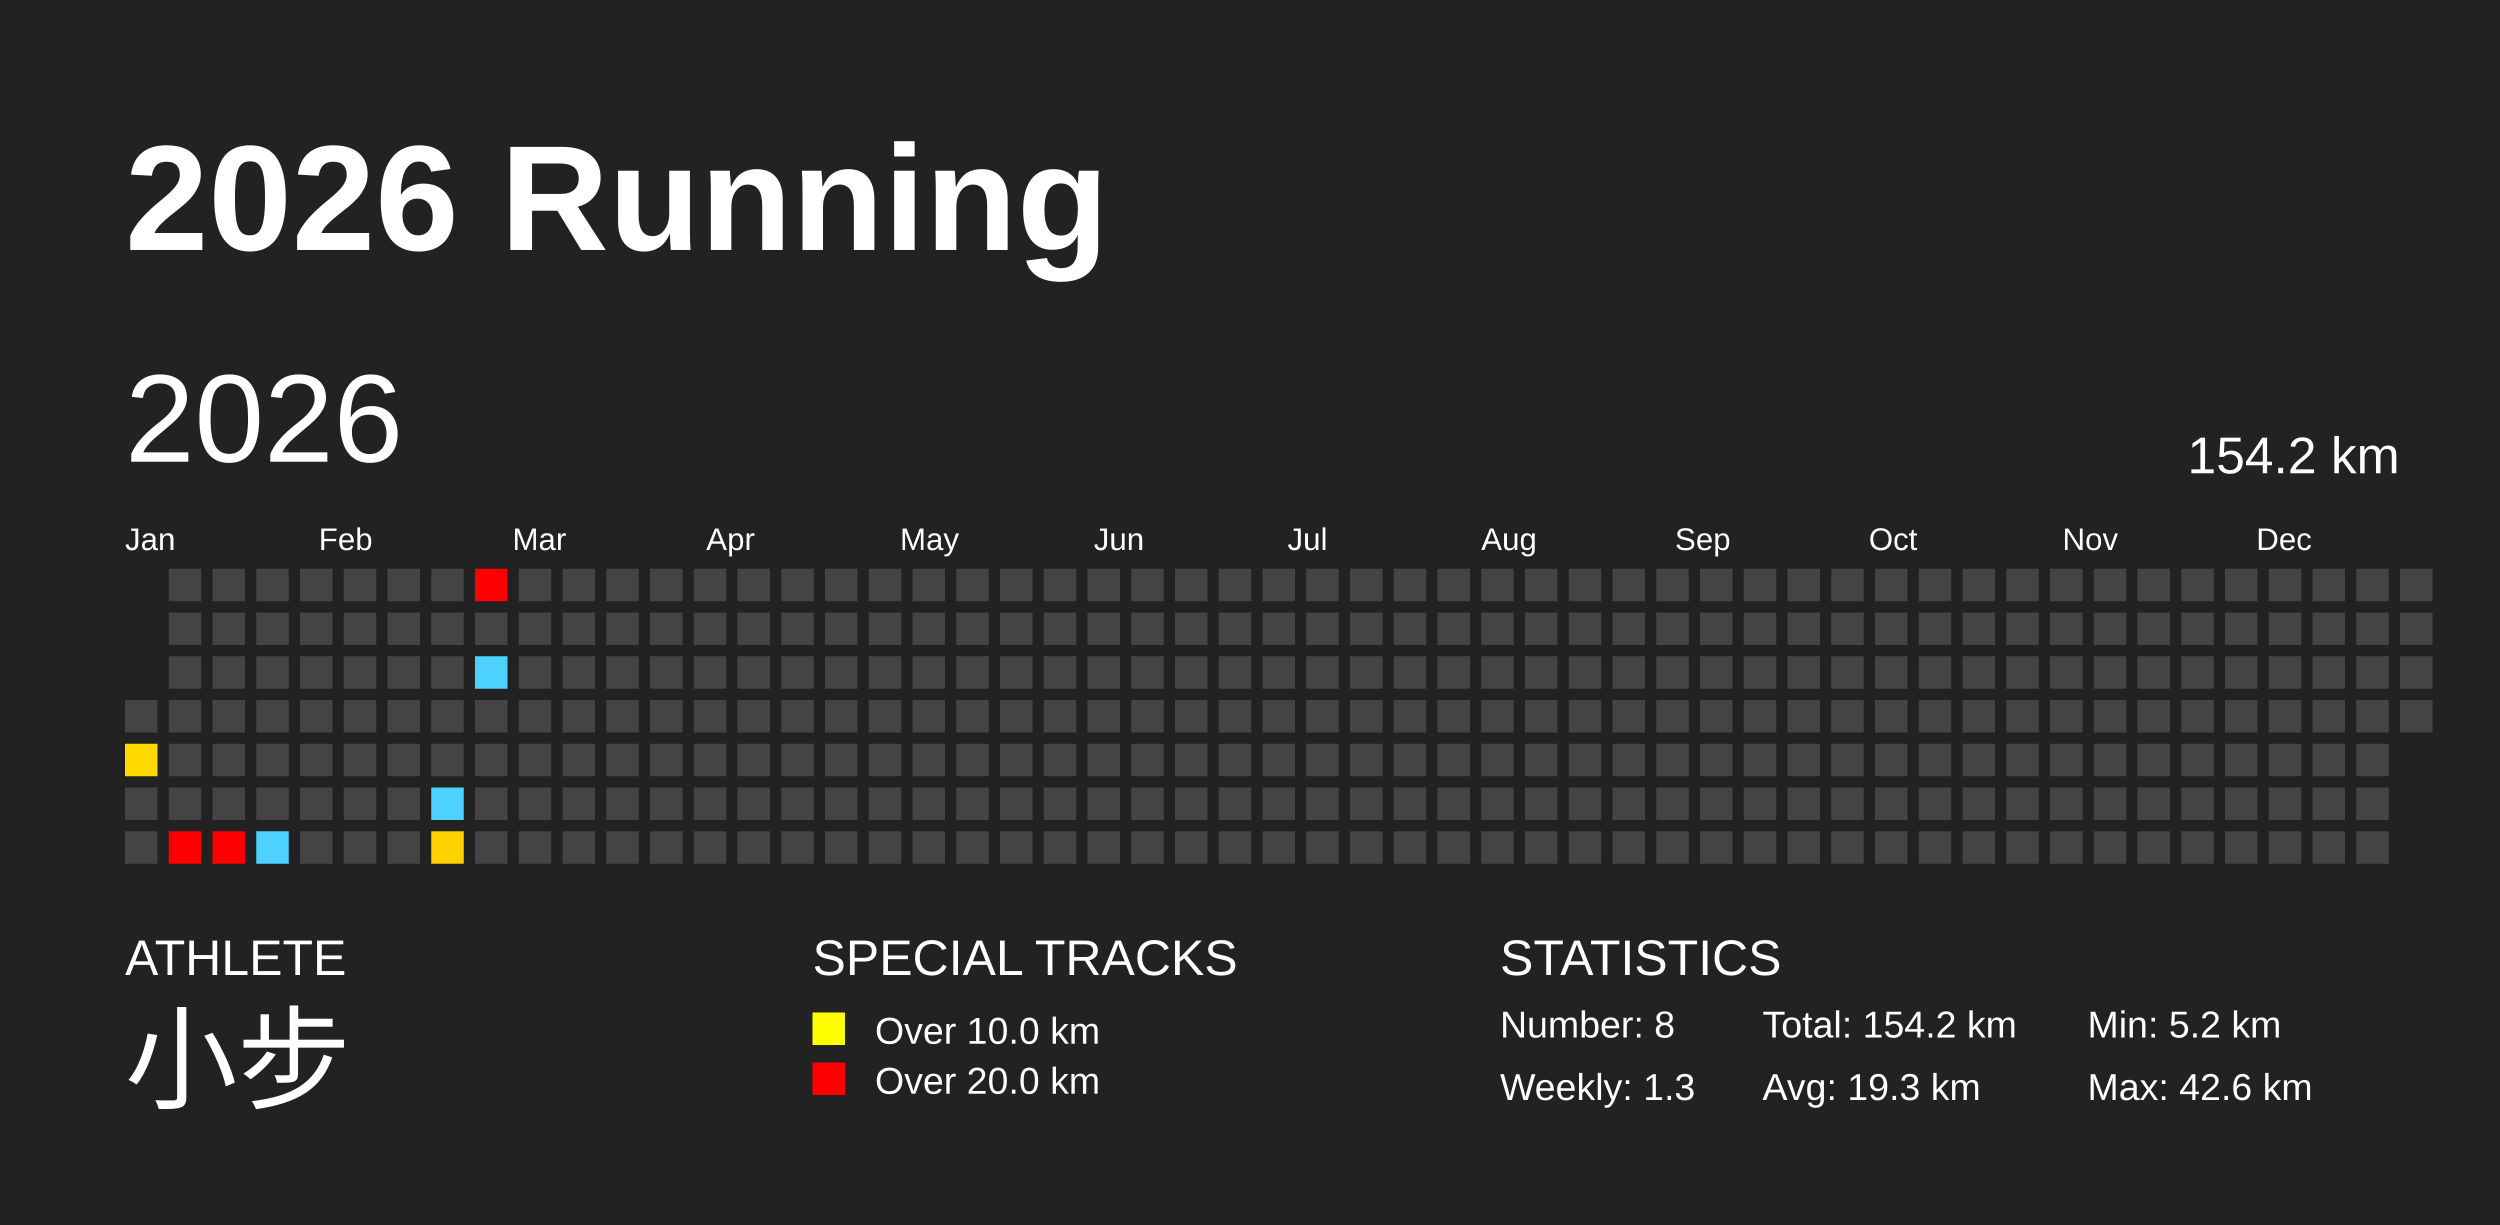
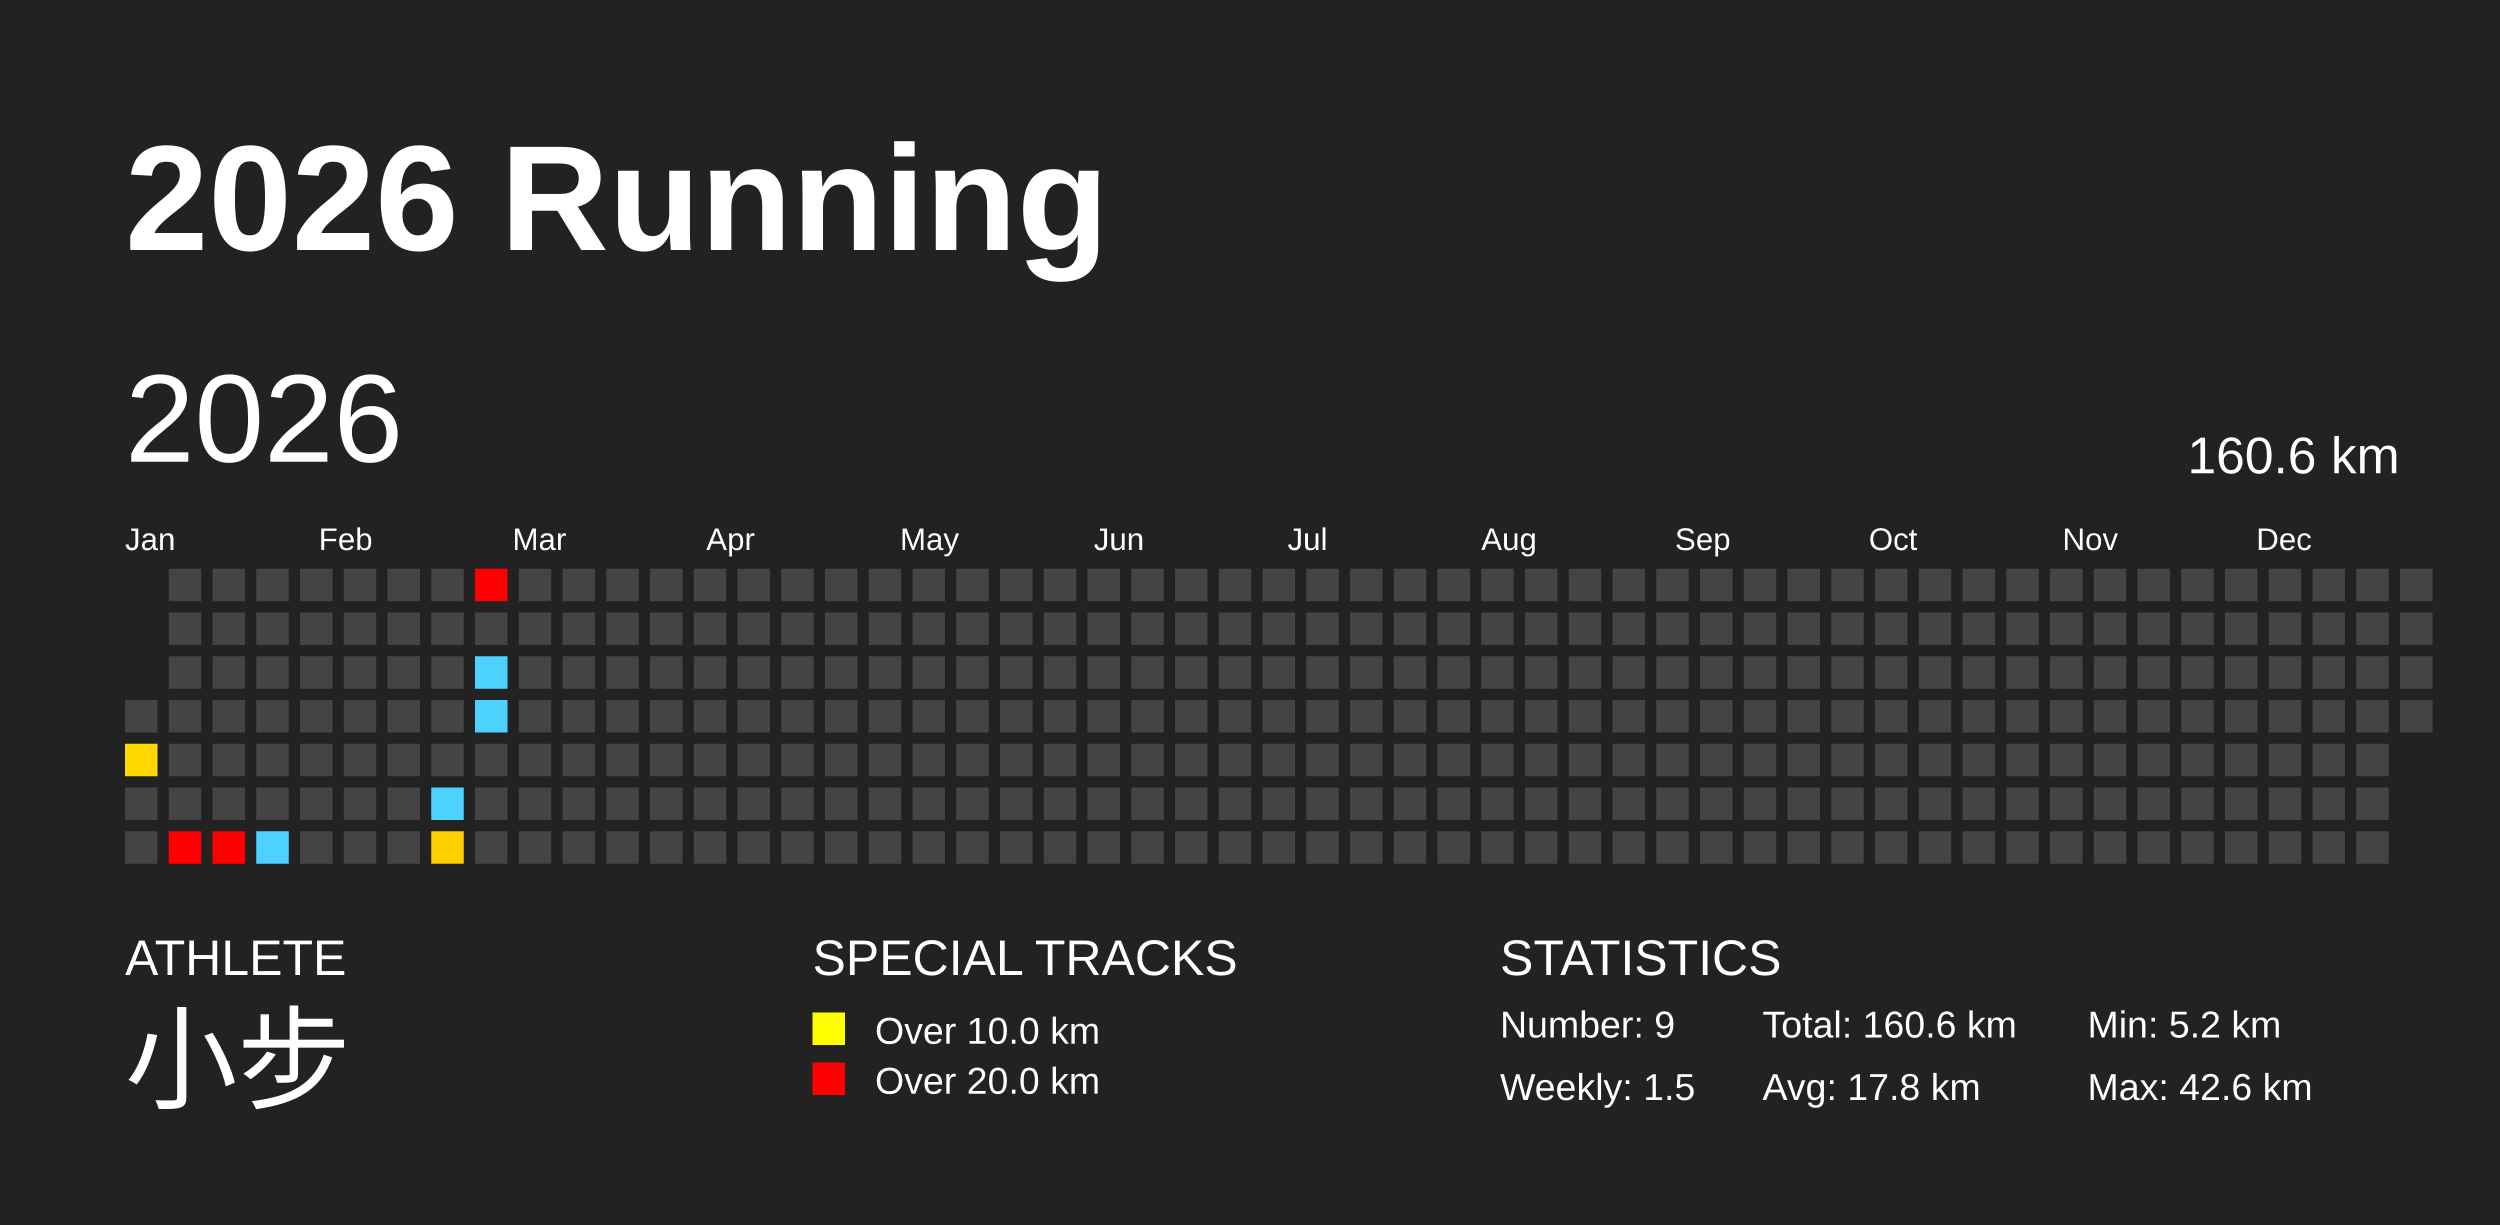
<svg xmlns="http://www.w3.org/2000/svg" baseProfile="full" height="98mm" version="1.1" viewBox="0,0,200,98" width="200mm">
  <defs />
  <rect fill="#222222" height="98" width="200" x="0" y="0" />
  <text fill="#FFFFFF" style="font-size:12px; font-family:Arial; font-weight:bold;" x="10" y="20">2026 Running</text>
  <text fill="#FFFFFF" style="font-size:4px; font-family:Arial" x="10" y="78">ATHLETE</text>
  <text fill="#FFFFFF" style="font-size:9px; font-family:Arial" x="10" y="88">小步</text>
  <text fill="#FFFFFF" style="font-size:4px; font-family:Arial" x="65" y="78">SPECIAL TRACKS</text>
  <rect fill="yellow" height="2.6" width="2.6" x="65" y="81" />
  <text fill="#FFFFFF" style="font-size:3px; font-family:Arial" x="70" y="83.5">Over 10.0 km</text>
  <rect fill="red" height="2.6" width="2.6" x="65" y="85" />
  <text fill="#FFFFFF" style="font-size:3px; font-family:Arial" x="70" y="87.5">Over 20.0 km</text>
  <text fill="#FFFFFF" style="font-size:4px; font-family:Arial" x="120" y="78">STATISTICS</text>
-   <text fill="#FFFFFF" style="font-size:3px; font-family:Arial" x="120" y="83">Number: 8</text>
-   <text fill="#FFFFFF" style="font-size:3px; font-family:Arial" x="120" y="88">Weekly: 1.3</text>
-   <text fill="#FFFFFF" style="font-size:3px; font-family:Arial" x="141" y="83">Total: 154.2 km</text>
-   <text fill="#FFFFFF" style="font-size:3px; font-family:Arial" x="141" y="88">Avg: 19.3 km</text>
+   <text fill="#FFFFFF" style="font-size:3px; font-family:Arial" x="120" y="83">Number: 9</text>
+   <text fill="#FFFFFF" style="font-size:3px; font-family:Arial" x="120" y="88">Weekly: 1.5</text>
+   <text fill="#FFFFFF" style="font-size:3px; font-family:Arial" x="141" y="83">Total: 160.6 km</text>
+   <text fill="#FFFFFF" style="font-size:3px; font-family:Arial" x="141" y="88">Avg: 17.8 km</text>
  <text fill="#FFFFFF" style="font-size:3px; font-family:Arial" x="167" y="83">Min: 5.2 km</text>
  <text fill="#FFFFFF" style="font-size:3px; font-family:Arial" x="167" y="88">Max: 42.6 km</text>
  <text dominant-baseline="hanging" fill="#FFFFFF" style="font-size:10.0px; font-family:Arial;" x="10" y="30">2026</text>
-   <text dominant-baseline="hanging" fill="#FFFFFF" style="font-size:4.125px; font-family:Arial;" x="175" y="35">154.2 km</text>
+   <text dominant-baseline="hanging" fill="#FFFFFF" style="font-size:4.125px; font-family:Arial;" x="175" y="35">160.6 km</text>
  <text fill="#FFFFFF" style="font-size:2.5px; font-family:Arial" x="10.0" y="44">Jan</text>
  <text fill="#FFFFFF" style="font-size:2.5px; font-family:Arial" x="25.5" y="44">Feb</text>
  <text fill="#FFFFFF" style="font-size:2.5px; font-family:Arial" x="41.0" y="44">Mar</text>
  <text fill="#FFFFFF" style="font-size:2.5px; font-family:Arial" x="56.5" y="44">Apr</text>
  <text fill="#FFFFFF" style="font-size:2.5px; font-family:Arial" x="72.0" y="44">May</text>
  <text fill="#FFFFFF" style="font-size:2.5px; font-family:Arial" x="87.5" y="44">Jun</text>
  <text fill="#FFFFFF" style="font-size:2.5px; font-family:Arial" x="103.0" y="44">Jul</text>
  <text fill="#FFFFFF" style="font-size:2.5px; font-family:Arial" x="118.5" y="44">Aug</text>
  <text fill="#FFFFFF" style="font-size:2.5px; font-family:Arial" x="134.0" y="44">Sep</text>
  <text fill="#FFFFFF" style="font-size:2.5px; font-family:Arial" x="149.5" y="44">Oct</text>
  <text fill="#FFFFFF" style="font-size:2.5px; font-family:Arial" x="165.0" y="44">Nov</text>
  <text fill="#FFFFFF" style="font-size:2.5px; font-family:Arial" x="180.5" y="44">Dec</text>
  <rect fill="#444444" height="2.6" width="2.6" x="10.0" y="56.0" />
  <rect fill="#ffda00" height="2.6" width="2.6" x="10.0" y="59.5" />
  <rect fill="#444444" height="2.6" width="2.6" x="10.0" y="63.0" />
  <rect fill="#444444" height="2.6" width="2.6" x="10.0" y="66.5" />
  <rect fill="#444444" height="2.6" width="2.6" x="13.5" y="45.5" />
  <rect fill="#444444" height="2.6" width="2.6" x="13.5" y="49.0" />
  <rect fill="#444444" height="2.6" width="2.6" x="13.5" y="52.5" />
  <rect fill="#444444" height="2.6" width="2.6" x="13.5" y="56.0" />
  <rect fill="#444444" height="2.6" width="2.6" x="13.5" y="59.5" />
  <rect fill="#444444" height="2.6" width="2.6" x="13.5" y="63.0" />
  <rect fill="red" height="2.6" width="2.6" x="13.5" y="66.5" />
  <rect fill="#444444" height="2.6" width="2.6" x="17.0" y="45.5" />
  <rect fill="#444444" height="2.6" width="2.6" x="17.0" y="49.0" />
  <rect fill="#444444" height="2.6" width="2.6" x="17.0" y="52.5" />
  <rect fill="#444444" height="2.6" width="2.6" x="17.0" y="56.0" />
  <rect fill="#444444" height="2.6" width="2.6" x="17.0" y="59.5" />
  <rect fill="#444444" height="2.6" width="2.6" x="17.0" y="63.0" />
  <rect fill="red" height="2.6" width="2.6" x="17.0" y="66.5" />
  <rect fill="#444444" height="2.6" width="2.6" x="20.5" y="45.5" />
  <rect fill="#444444" height="2.6" width="2.6" x="20.5" y="49.0" />
  <rect fill="#444444" height="2.6" width="2.6" x="20.5" y="52.5" />
  <rect fill="#444444" height="2.6" width="2.6" x="20.5" y="56.0" />
  <rect fill="#444444" height="2.6" width="2.6" x="20.5" y="59.5" />
  <rect fill="#444444" height="2.6" width="2.6" x="20.5" y="63.0" />
  <rect fill="#4dd2ff" height="2.6" width="2.6" x="20.5" y="66.5" />
  <rect fill="#444444" height="2.6" width="2.6" x="24.0" y="45.5" />
  <rect fill="#444444" height="2.6" width="2.6" x="24.0" y="49.0" />
  <rect fill="#444444" height="2.6" width="2.6" x="24.0" y="52.5" />
  <rect fill="#444444" height="2.6" width="2.6" x="24.0" y="56.0" />
  <rect fill="#444444" height="2.6" width="2.6" x="24.0" y="59.5" />
  <rect fill="#444444" height="2.6" width="2.6" x="24.0" y="63.0" />
  <rect fill="#444444" height="2.6" width="2.6" x="24.0" y="66.5" />
  <rect fill="#444444" height="2.6" width="2.6" x="27.5" y="45.5" />
  <rect fill="#444444" height="2.6" width="2.6" x="27.5" y="49.0" />
  <rect fill="#444444" height="2.6" width="2.6" x="27.5" y="52.5" />
  <rect fill="#444444" height="2.6" width="2.6" x="27.5" y="56.0" />
  <rect fill="#444444" height="2.6" width="2.6" x="27.5" y="59.5" />
  <rect fill="#444444" height="2.6" width="2.6" x="27.5" y="63.0" />
  <rect fill="#444444" height="2.6" width="2.6" x="27.5" y="66.5" />
  <rect fill="#444444" height="2.6" width="2.6" x="31.0" y="45.5" />
  <rect fill="#444444" height="2.6" width="2.6" x="31.0" y="49.0" />
  <rect fill="#444444" height="2.6" width="2.6" x="31.0" y="52.5" />
  <rect fill="#444444" height="2.6" width="2.6" x="31.0" y="56.0" />
  <rect fill="#444444" height="2.6" width="2.6" x="31.0" y="59.5" />
  <rect fill="#444444" height="2.6" width="2.6" x="31.0" y="63.0" />
  <rect fill="#444444" height="2.6" width="2.6" x="31.0" y="66.5" />
  <rect fill="#444444" height="2.6" width="2.6" x="34.5" y="45.5" />
  <rect fill="#444444" height="2.6" width="2.6" x="34.5" y="49.0" />
  <rect fill="#444444" height="2.6" width="2.6" x="34.5" y="52.5" />
  <rect fill="#444444" height="2.6" width="2.6" x="34.5" y="56.0" />
  <rect fill="#444444" height="2.6" width="2.6" x="34.5" y="59.5" />
  <rect fill="#4dd2ff" height="2.6" width="2.6" x="34.5" y="63.0" />
  <rect fill="#ffd000" height="2.6" width="2.6" x="34.5" y="66.5" />
  <rect fill="red" height="2.6" width="2.6" x="38.0" y="45.5" />
  <rect fill="#444444" height="2.6" width="2.6" x="38.0" y="49.0" />
  <rect fill="#4dd2ff" height="2.6" width="2.6" x="38.0" y="52.5" />
-   <rect fill="#444444" height="2.6" width="2.6" x="38.0" y="56.0" />
+   <rect fill="#4dd2ff" height="2.6" width="2.6" x="38.0" y="56.0" />
  <rect fill="#444444" height="2.6" width="2.6" x="38.0" y="59.5" />
  <rect fill="#444444" height="2.6" width="2.6" x="38.0" y="63.0" />
  <rect fill="#444444" height="2.6" width="2.6" x="38.0" y="66.5" />
  <rect fill="#444444" height="2.6" width="2.6" x="41.5" y="45.5" />
  <rect fill="#444444" height="2.6" width="2.6" x="41.5" y="49.0" />
  <rect fill="#444444" height="2.6" width="2.6" x="41.5" y="52.5" />
  <rect fill="#444444" height="2.6" width="2.6" x="41.5" y="56.0" />
  <rect fill="#444444" height="2.6" width="2.6" x="41.5" y="59.5" />
  <rect fill="#444444" height="2.6" width="2.6" x="41.5" y="63.0" />
  <rect fill="#444444" height="2.6" width="2.6" x="41.5" y="66.5" />
  <rect fill="#444444" height="2.6" width="2.6" x="45.0" y="45.5" />
  <rect fill="#444444" height="2.6" width="2.6" x="45.0" y="49.0" />
  <rect fill="#444444" height="2.6" width="2.6" x="45.0" y="52.5" />
  <rect fill="#444444" height="2.6" width="2.6" x="45.0" y="56.0" />
  <rect fill="#444444" height="2.6" width="2.6" x="45.0" y="59.5" />
  <rect fill="#444444" height="2.6" width="2.6" x="45.0" y="63.0" />
  <rect fill="#444444" height="2.6" width="2.6" x="45.0" y="66.5" />
  <rect fill="#444444" height="2.6" width="2.6" x="48.5" y="45.5" />
  <rect fill="#444444" height="2.6" width="2.6" x="48.5" y="49.0" />
  <rect fill="#444444" height="2.6" width="2.6" x="48.5" y="52.5" />
  <rect fill="#444444" height="2.6" width="2.6" x="48.5" y="56.0" />
  <rect fill="#444444" height="2.6" width="2.6" x="48.5" y="59.5" />
  <rect fill="#444444" height="2.6" width="2.6" x="48.5" y="63.0" />
  <rect fill="#444444" height="2.6" width="2.6" x="48.5" y="66.5" />
  <rect fill="#444444" height="2.6" width="2.6" x="52.0" y="45.5" />
  <rect fill="#444444" height="2.6" width="2.6" x="52.0" y="49.0" />
  <rect fill="#444444" height="2.6" width="2.6" x="52.0" y="52.5" />
  <rect fill="#444444" height="2.6" width="2.6" x="52.0" y="56.0" />
  <rect fill="#444444" height="2.6" width="2.6" x="52.0" y="59.5" />
  <rect fill="#444444" height="2.6" width="2.6" x="52.0" y="63.0" />
  <rect fill="#444444" height="2.6" width="2.6" x="52.0" y="66.5" />
  <rect fill="#444444" height="2.6" width="2.6" x="55.5" y="45.5" />
  <rect fill="#444444" height="2.6" width="2.6" x="55.5" y="49.0" />
  <rect fill="#444444" height="2.6" width="2.6" x="55.5" y="52.5" />
  <rect fill="#444444" height="2.6" width="2.6" x="55.5" y="56.0" />
  <rect fill="#444444" height="2.6" width="2.6" x="55.5" y="59.5" />
  <rect fill="#444444" height="2.6" width="2.6" x="55.5" y="63.0" />
  <rect fill="#444444" height="2.6" width="2.6" x="55.5" y="66.5" />
  <rect fill="#444444" height="2.6" width="2.6" x="59.0" y="45.5" />
  <rect fill="#444444" height="2.6" width="2.6" x="59.0" y="49.0" />
  <rect fill="#444444" height="2.6" width="2.6" x="59.0" y="52.5" />
  <rect fill="#444444" height="2.6" width="2.6" x="59.0" y="56.0" />
  <rect fill="#444444" height="2.6" width="2.6" x="59.0" y="59.5" />
  <rect fill="#444444" height="2.6" width="2.6" x="59.0" y="63.0" />
  <rect fill="#444444" height="2.6" width="2.6" x="59.0" y="66.5" />
  <rect fill="#444444" height="2.6" width="2.6" x="62.5" y="45.5" />
  <rect fill="#444444" height="2.6" width="2.6" x="62.5" y="49.0" />
  <rect fill="#444444" height="2.6" width="2.6" x="62.5" y="52.5" />
  <rect fill="#444444" height="2.6" width="2.6" x="62.5" y="56.0" />
  <rect fill="#444444" height="2.6" width="2.6" x="62.5" y="59.5" />
  <rect fill="#444444" height="2.6" width="2.6" x="62.5" y="63.0" />
  <rect fill="#444444" height="2.6" width="2.6" x="62.5" y="66.5" />
  <rect fill="#444444" height="2.6" width="2.6" x="66.0" y="45.5" />
  <rect fill="#444444" height="2.6" width="2.6" x="66.0" y="49.0" />
  <rect fill="#444444" height="2.6" width="2.6" x="66.0" y="52.5" />
  <rect fill="#444444" height="2.6" width="2.6" x="66.0" y="56.0" />
  <rect fill="#444444" height="2.6" width="2.6" x="66.0" y="59.5" />
  <rect fill="#444444" height="2.6" width="2.6" x="66.0" y="63.0" />
  <rect fill="#444444" height="2.6" width="2.6" x="66.0" y="66.5" />
  <rect fill="#444444" height="2.6" width="2.6" x="69.5" y="45.5" />
  <rect fill="#444444" height="2.6" width="2.6" x="69.5" y="49.0" />
  <rect fill="#444444" height="2.6" width="2.6" x="69.5" y="52.5" />
  <rect fill="#444444" height="2.6" width="2.6" x="69.5" y="56.0" />
  <rect fill="#444444" height="2.6" width="2.6" x="69.5" y="59.5" />
  <rect fill="#444444" height="2.6" width="2.6" x="69.5" y="63.0" />
  <rect fill="#444444" height="2.6" width="2.6" x="69.5" y="66.5" />
  <rect fill="#444444" height="2.6" width="2.6" x="73.0" y="45.5" />
  <rect fill="#444444" height="2.6" width="2.6" x="73.0" y="49.0" />
  <rect fill="#444444" height="2.6" width="2.6" x="73.0" y="52.5" />
  <rect fill="#444444" height="2.6" width="2.6" x="73.0" y="56.0" />
  <rect fill="#444444" height="2.6" width="2.6" x="73.0" y="59.5" />
  <rect fill="#444444" height="2.6" width="2.6" x="73.0" y="63.0" />
  <rect fill="#444444" height="2.6" width="2.6" x="73.0" y="66.5" />
  <rect fill="#444444" height="2.6" width="2.6" x="76.5" y="45.5" />
  <rect fill="#444444" height="2.6" width="2.6" x="76.5" y="49.0" />
  <rect fill="#444444" height="2.6" width="2.6" x="76.5" y="52.5" />
  <rect fill="#444444" height="2.6" width="2.6" x="76.5" y="56.0" />
  <rect fill="#444444" height="2.6" width="2.6" x="76.5" y="59.5" />
  <rect fill="#444444" height="2.6" width="2.6" x="76.5" y="63.0" />
  <rect fill="#444444" height="2.6" width="2.6" x="76.5" y="66.5" />
  <rect fill="#444444" height="2.6" width="2.6" x="80.0" y="45.5" />
  <rect fill="#444444" height="2.6" width="2.6" x="80.0" y="49.0" />
  <rect fill="#444444" height="2.6" width="2.6" x="80.0" y="52.5" />
  <rect fill="#444444" height="2.6" width="2.6" x="80.0" y="56.0" />
  <rect fill="#444444" height="2.6" width="2.6" x="80.0" y="59.5" />
  <rect fill="#444444" height="2.6" width="2.6" x="80.0" y="63.0" />
  <rect fill="#444444" height="2.6" width="2.6" x="80.0" y="66.5" />
  <rect fill="#444444" height="2.6" width="2.6" x="83.5" y="45.5" />
  <rect fill="#444444" height="2.6" width="2.6" x="83.5" y="49.0" />
  <rect fill="#444444" height="2.6" width="2.6" x="83.5" y="52.5" />
  <rect fill="#444444" height="2.6" width="2.6" x="83.5" y="56.0" />
  <rect fill="#444444" height="2.6" width="2.6" x="83.5" y="59.5" />
  <rect fill="#444444" height="2.6" width="2.6" x="83.5" y="63.0" />
  <rect fill="#444444" height="2.6" width="2.6" x="83.5" y="66.5" />
  <rect fill="#444444" height="2.6" width="2.6" x="87.0" y="45.5" />
  <rect fill="#444444" height="2.6" width="2.6" x="87.0" y="49.0" />
  <rect fill="#444444" height="2.6" width="2.6" x="87.0" y="52.5" />
  <rect fill="#444444" height="2.6" width="2.6" x="87.0" y="56.0" />
  <rect fill="#444444" height="2.6" width="2.6" x="87.0" y="59.5" />
  <rect fill="#444444" height="2.6" width="2.6" x="87.0" y="63.0" />
  <rect fill="#444444" height="2.6" width="2.6" x="87.0" y="66.5" />
  <rect fill="#444444" height="2.6" width="2.6" x="90.5" y="45.5" />
  <rect fill="#444444" height="2.6" width="2.6" x="90.5" y="49.0" />
  <rect fill="#444444" height="2.6" width="2.6" x="90.5" y="52.5" />
  <rect fill="#444444" height="2.6" width="2.6" x="90.5" y="56.0" />
  <rect fill="#444444" height="2.6" width="2.6" x="90.5" y="59.5" />
  <rect fill="#444444" height="2.6" width="2.6" x="90.5" y="63.0" />
  <rect fill="#444444" height="2.6" width="2.6" x="90.5" y="66.5" />
  <rect fill="#444444" height="2.6" width="2.6" x="94.0" y="45.5" />
  <rect fill="#444444" height="2.6" width="2.6" x="94.0" y="49.0" />
  <rect fill="#444444" height="2.6" width="2.6" x="94.0" y="52.5" />
  <rect fill="#444444" height="2.6" width="2.6" x="94.0" y="56.0" />
  <rect fill="#444444" height="2.6" width="2.6" x="94.0" y="59.5" />
  <rect fill="#444444" height="2.6" width="2.6" x="94.0" y="63.0" />
  <rect fill="#444444" height="2.6" width="2.6" x="94.0" y="66.5" />
  <rect fill="#444444" height="2.6" width="2.6" x="97.5" y="45.5" />
  <rect fill="#444444" height="2.6" width="2.6" x="97.5" y="49.0" />
  <rect fill="#444444" height="2.6" width="2.6" x="97.5" y="52.5" />
  <rect fill="#444444" height="2.6" width="2.6" x="97.5" y="56.0" />
  <rect fill="#444444" height="2.6" width="2.6" x="97.5" y="59.5" />
  <rect fill="#444444" height="2.6" width="2.6" x="97.5" y="63.0" />
  <rect fill="#444444" height="2.6" width="2.6" x="97.5" y="66.5" />
  <rect fill="#444444" height="2.6" width="2.6" x="101.0" y="45.5" />
  <rect fill="#444444" height="2.6" width="2.6" x="101.0" y="49.0" />
  <rect fill="#444444" height="2.6" width="2.6" x="101.0" y="52.5" />
  <rect fill="#444444" height="2.6" width="2.6" x="101.0" y="56.0" />
  <rect fill="#444444" height="2.6" width="2.6" x="101.0" y="59.5" />
  <rect fill="#444444" height="2.6" width="2.6" x="101.0" y="63.0" />
  <rect fill="#444444" height="2.6" width="2.6" x="101.0" y="66.5" />
  <rect fill="#444444" height="2.6" width="2.6" x="104.5" y="45.5" />
  <rect fill="#444444" height="2.6" width="2.6" x="104.5" y="49.0" />
  <rect fill="#444444" height="2.6" width="2.6" x="104.5" y="52.5" />
  <rect fill="#444444" height="2.6" width="2.6" x="104.5" y="56.0" />
  <rect fill="#444444" height="2.6" width="2.6" x="104.5" y="59.5" />
  <rect fill="#444444" height="2.6" width="2.6" x="104.5" y="63.0" />
  <rect fill="#444444" height="2.6" width="2.6" x="104.5" y="66.5" />
  <rect fill="#444444" height="2.6" width="2.6" x="108.0" y="45.5" />
  <rect fill="#444444" height="2.6" width="2.6" x="108.0" y="49.0" />
  <rect fill="#444444" height="2.6" width="2.6" x="108.0" y="52.5" />
  <rect fill="#444444" height="2.6" width="2.6" x="108.0" y="56.0" />
  <rect fill="#444444" height="2.6" width="2.6" x="108.0" y="59.5" />
  <rect fill="#444444" height="2.6" width="2.6" x="108.0" y="63.0" />
  <rect fill="#444444" height="2.6" width="2.6" x="108.0" y="66.5" />
  <rect fill="#444444" height="2.6" width="2.6" x="111.5" y="45.5" />
  <rect fill="#444444" height="2.6" width="2.6" x="111.5" y="49.0" />
  <rect fill="#444444" height="2.6" width="2.6" x="111.5" y="52.5" />
  <rect fill="#444444" height="2.6" width="2.6" x="111.5" y="56.0" />
  <rect fill="#444444" height="2.6" width="2.6" x="111.5" y="59.5" />
  <rect fill="#444444" height="2.6" width="2.6" x="111.5" y="63.0" />
  <rect fill="#444444" height="2.6" width="2.6" x="111.5" y="66.5" />
  <rect fill="#444444" height="2.6" width="2.6" x="115.0" y="45.5" />
  <rect fill="#444444" height="2.6" width="2.6" x="115.0" y="49.0" />
  <rect fill="#444444" height="2.6" width="2.6" x="115.0" y="52.5" />
  <rect fill="#444444" height="2.6" width="2.6" x="115.0" y="56.0" />
  <rect fill="#444444" height="2.6" width="2.6" x="115.0" y="59.5" />
  <rect fill="#444444" height="2.6" width="2.6" x="115.0" y="63.0" />
  <rect fill="#444444" height="2.6" width="2.6" x="115.0" y="66.5" />
  <rect fill="#444444" height="2.6" width="2.6" x="118.5" y="45.5" />
  <rect fill="#444444" height="2.6" width="2.6" x="118.5" y="49.0" />
  <rect fill="#444444" height="2.6" width="2.6" x="118.5" y="52.5" />
  <rect fill="#444444" height="2.6" width="2.6" x="118.5" y="56.0" />
  <rect fill="#444444" height="2.6" width="2.6" x="118.5" y="59.5" />
  <rect fill="#444444" height="2.6" width="2.6" x="118.5" y="63.0" />
  <rect fill="#444444" height="2.6" width="2.6" x="118.5" y="66.5" />
  <rect fill="#444444" height="2.6" width="2.6" x="122.0" y="45.5" />
  <rect fill="#444444" height="2.6" width="2.6" x="122.0" y="49.0" />
  <rect fill="#444444" height="2.6" width="2.6" x="122.0" y="52.5" />
  <rect fill="#444444" height="2.6" width="2.6" x="122.0" y="56.0" />
  <rect fill="#444444" height="2.6" width="2.6" x="122.0" y="59.5" />
  <rect fill="#444444" height="2.6" width="2.6" x="122.0" y="63.0" />
  <rect fill="#444444" height="2.6" width="2.6" x="122.0" y="66.5" />
  <rect fill="#444444" height="2.6" width="2.6" x="125.5" y="45.5" />
  <rect fill="#444444" height="2.6" width="2.6" x="125.5" y="49.0" />
  <rect fill="#444444" height="2.6" width="2.6" x="125.5" y="52.5" />
  <rect fill="#444444" height="2.6" width="2.6" x="125.5" y="56.0" />
  <rect fill="#444444" height="2.6" width="2.6" x="125.5" y="59.5" />
  <rect fill="#444444" height="2.6" width="2.6" x="125.5" y="63.0" />
  <rect fill="#444444" height="2.6" width="2.6" x="125.5" y="66.5" />
  <rect fill="#444444" height="2.6" width="2.6" x="129.0" y="45.5" />
  <rect fill="#444444" height="2.6" width="2.6" x="129.0" y="49.0" />
  <rect fill="#444444" height="2.6" width="2.6" x="129.0" y="52.5" />
  <rect fill="#444444" height="2.6" width="2.6" x="129.0" y="56.0" />
  <rect fill="#444444" height="2.6" width="2.6" x="129.0" y="59.5" />
  <rect fill="#444444" height="2.6" width="2.6" x="129.0" y="63.0" />
  <rect fill="#444444" height="2.6" width="2.6" x="129.0" y="66.5" />
  <rect fill="#444444" height="2.6" width="2.6" x="132.5" y="45.5" />
  <rect fill="#444444" height="2.6" width="2.6" x="132.5" y="49.0" />
  <rect fill="#444444" height="2.6" width="2.6" x="132.5" y="52.5" />
  <rect fill="#444444" height="2.6" width="2.6" x="132.5" y="56.0" />
  <rect fill="#444444" height="2.6" width="2.6" x="132.5" y="59.5" />
  <rect fill="#444444" height="2.6" width="2.6" x="132.5" y="63.0" />
  <rect fill="#444444" height="2.6" width="2.6" x="132.5" y="66.5" />
  <rect fill="#444444" height="2.6" width="2.6" x="136.0" y="45.5" />
  <rect fill="#444444" height="2.6" width="2.6" x="136.0" y="49.0" />
  <rect fill="#444444" height="2.6" width="2.6" x="136.0" y="52.5" />
  <rect fill="#444444" height="2.6" width="2.6" x="136.0" y="56.0" />
  <rect fill="#444444" height="2.6" width="2.6" x="136.0" y="59.5" />
  <rect fill="#444444" height="2.6" width="2.6" x="136.0" y="63.0" />
  <rect fill="#444444" height="2.6" width="2.6" x="136.0" y="66.5" />
  <rect fill="#444444" height="2.6" width="2.6" x="139.5" y="45.5" />
  <rect fill="#444444" height="2.6" width="2.6" x="139.5" y="49.0" />
  <rect fill="#444444" height="2.6" width="2.6" x="139.5" y="52.5" />
  <rect fill="#444444" height="2.6" width="2.6" x="139.5" y="56.0" />
  <rect fill="#444444" height="2.6" width="2.6" x="139.5" y="59.5" />
  <rect fill="#444444" height="2.6" width="2.6" x="139.5" y="63.0" />
  <rect fill="#444444" height="2.6" width="2.6" x="139.5" y="66.5" />
  <rect fill="#444444" height="2.6" width="2.6" x="143.0" y="45.5" />
  <rect fill="#444444" height="2.6" width="2.6" x="143.0" y="49.0" />
  <rect fill="#444444" height="2.6" width="2.6" x="143.0" y="52.5" />
  <rect fill="#444444" height="2.6" width="2.6" x="143.0" y="56.0" />
  <rect fill="#444444" height="2.6" width="2.6" x="143.0" y="59.5" />
  <rect fill="#444444" height="2.6" width="2.6" x="143.0" y="63.0" />
  <rect fill="#444444" height="2.6" width="2.6" x="143.0" y="66.5" />
  <rect fill="#444444" height="2.6" width="2.6" x="146.5" y="45.5" />
  <rect fill="#444444" height="2.6" width="2.6" x="146.5" y="49.0" />
  <rect fill="#444444" height="2.6" width="2.6" x="146.5" y="52.5" />
  <rect fill="#444444" height="2.6" width="2.6" x="146.5" y="56.0" />
  <rect fill="#444444" height="2.6" width="2.6" x="146.5" y="59.5" />
  <rect fill="#444444" height="2.6" width="2.6" x="146.5" y="63.0" />
  <rect fill="#444444" height="2.6" width="2.6" x="146.5" y="66.5" />
  <rect fill="#444444" height="2.6" width="2.6" x="150.0" y="45.5" />
  <rect fill="#444444" height="2.6" width="2.6" x="150.0" y="49.0" />
  <rect fill="#444444" height="2.6" width="2.6" x="150.0" y="52.5" />
  <rect fill="#444444" height="2.6" width="2.6" x="150.0" y="56.0" />
  <rect fill="#444444" height="2.6" width="2.6" x="150.0" y="59.5" />
  <rect fill="#444444" height="2.6" width="2.6" x="150.0" y="63.0" />
  <rect fill="#444444" height="2.6" width="2.6" x="150.0" y="66.5" />
  <rect fill="#444444" height="2.6" width="2.6" x="153.5" y="45.5" />
  <rect fill="#444444" height="2.6" width="2.6" x="153.5" y="49.0" />
  <rect fill="#444444" height="2.6" width="2.6" x="153.5" y="52.5" />
  <rect fill="#444444" height="2.6" width="2.6" x="153.5" y="56.0" />
  <rect fill="#444444" height="2.6" width="2.6" x="153.5" y="59.5" />
  <rect fill="#444444" height="2.6" width="2.6" x="153.5" y="63.0" />
  <rect fill="#444444" height="2.6" width="2.6" x="153.5" y="66.5" />
  <rect fill="#444444" height="2.6" width="2.6" x="157.0" y="45.5" />
  <rect fill="#444444" height="2.6" width="2.6" x="157.0" y="49.0" />
  <rect fill="#444444" height="2.6" width="2.6" x="157.0" y="52.5" />
  <rect fill="#444444" height="2.6" width="2.6" x="157.0" y="56.0" />
  <rect fill="#444444" height="2.6" width="2.6" x="157.0" y="59.5" />
  <rect fill="#444444" height="2.6" width="2.6" x="157.0" y="63.0" />
  <rect fill="#444444" height="2.6" width="2.6" x="157.0" y="66.5" />
  <rect fill="#444444" height="2.6" width="2.6" x="160.5" y="45.5" />
  <rect fill="#444444" height="2.6" width="2.6" x="160.5" y="49.0" />
  <rect fill="#444444" height="2.6" width="2.6" x="160.5" y="52.5" />
  <rect fill="#444444" height="2.6" width="2.6" x="160.5" y="56.0" />
  <rect fill="#444444" height="2.6" width="2.6" x="160.5" y="59.5" />
  <rect fill="#444444" height="2.6" width="2.6" x="160.5" y="63.0" />
  <rect fill="#444444" height="2.6" width="2.6" x="160.5" y="66.5" />
  <rect fill="#444444" height="2.6" width="2.6" x="164.0" y="45.5" />
  <rect fill="#444444" height="2.6" width="2.6" x="164.0" y="49.0" />
  <rect fill="#444444" height="2.6" width="2.6" x="164.0" y="52.5" />
  <rect fill="#444444" height="2.6" width="2.6" x="164.0" y="56.0" />
  <rect fill="#444444" height="2.6" width="2.6" x="164.0" y="59.5" />
  <rect fill="#444444" height="2.6" width="2.6" x="164.0" y="63.0" />
  <rect fill="#444444" height="2.6" width="2.6" x="164.0" y="66.5" />
  <rect fill="#444444" height="2.6" width="2.6" x="167.5" y="45.5" />
  <rect fill="#444444" height="2.6" width="2.6" x="167.5" y="49.0" />
  <rect fill="#444444" height="2.6" width="2.6" x="167.5" y="52.5" />
  <rect fill="#444444" height="2.6" width="2.6" x="167.5" y="56.0" />
  <rect fill="#444444" height="2.6" width="2.6" x="167.5" y="59.5" />
  <rect fill="#444444" height="2.6" width="2.6" x="167.5" y="63.0" />
  <rect fill="#444444" height="2.6" width="2.6" x="167.5" y="66.5" />
  <rect fill="#444444" height="2.6" width="2.6" x="171.0" y="45.5" />
  <rect fill="#444444" height="2.6" width="2.6" x="171.0" y="49.0" />
  <rect fill="#444444" height="2.6" width="2.6" x="171.0" y="52.5" />
  <rect fill="#444444" height="2.6" width="2.6" x="171.0" y="56.0" />
  <rect fill="#444444" height="2.6" width="2.6" x="171.0" y="59.5" />
  <rect fill="#444444" height="2.6" width="2.6" x="171.0" y="63.0" />
  <rect fill="#444444" height="2.6" width="2.6" x="171.0" y="66.5" />
  <rect fill="#444444" height="2.6" width="2.6" x="174.5" y="45.5" />
  <rect fill="#444444" height="2.6" width="2.6" x="174.5" y="49.0" />
  <rect fill="#444444" height="2.6" width="2.6" x="174.5" y="52.5" />
  <rect fill="#444444" height="2.6" width="2.6" x="174.5" y="56.0" />
  <rect fill="#444444" height="2.6" width="2.6" x="174.5" y="59.5" />
  <rect fill="#444444" height="2.6" width="2.6" x="174.5" y="63.0" />
  <rect fill="#444444" height="2.6" width="2.6" x="174.5" y="66.5" />
  <rect fill="#444444" height="2.6" width="2.6" x="178.0" y="45.5" />
  <rect fill="#444444" height="2.6" width="2.6" x="178.0" y="49.0" />
  <rect fill="#444444" height="2.6" width="2.6" x="178.0" y="52.5" />
  <rect fill="#444444" height="2.6" width="2.6" x="178.0" y="56.0" />
  <rect fill="#444444" height="2.6" width="2.6" x="178.0" y="59.5" />
  <rect fill="#444444" height="2.6" width="2.6" x="178.0" y="63.0" />
  <rect fill="#444444" height="2.6" width="2.6" x="178.0" y="66.5" />
  <rect fill="#444444" height="2.6" width="2.6" x="181.5" y="45.5" />
  <rect fill="#444444" height="2.6" width="2.6" x="181.5" y="49.0" />
  <rect fill="#444444" height="2.6" width="2.6" x="181.5" y="52.5" />
  <rect fill="#444444" height="2.6" width="2.6" x="181.5" y="56.0" />
  <rect fill="#444444" height="2.6" width="2.6" x="181.5" y="59.5" />
  <rect fill="#444444" height="2.6" width="2.6" x="181.5" y="63.0" />
  <rect fill="#444444" height="2.6" width="2.6" x="181.5" y="66.5" />
  <rect fill="#444444" height="2.6" width="2.6" x="185.0" y="45.5" />
  <rect fill="#444444" height="2.6" width="2.6" x="185.0" y="49.0" />
  <rect fill="#444444" height="2.6" width="2.6" x="185.0" y="52.5" />
  <rect fill="#444444" height="2.6" width="2.6" x="185.0" y="56.0" />
  <rect fill="#444444" height="2.6" width="2.6" x="185.0" y="59.5" />
  <rect fill="#444444" height="2.6" width="2.6" x="185.0" y="63.0" />
  <rect fill="#444444" height="2.6" width="2.6" x="185.0" y="66.5" />
  <rect fill="#444444" height="2.6" width="2.6" x="188.5" y="45.5" />
  <rect fill="#444444" height="2.6" width="2.6" x="188.5" y="49.0" />
  <rect fill="#444444" height="2.6" width="2.6" x="188.5" y="52.5" />
  <rect fill="#444444" height="2.6" width="2.6" x="188.5" y="56.0" />
  <rect fill="#444444" height="2.6" width="2.6" x="188.5" y="59.5" />
  <rect fill="#444444" height="2.6" width="2.6" x="188.5" y="63.0" />
  <rect fill="#444444" height="2.6" width="2.6" x="188.5" y="66.5" />
  <rect fill="#444444" height="2.6" width="2.6" x="192.0" y="45.5" />
  <rect fill="#444444" height="2.6" width="2.6" x="192.0" y="49.0" />
  <rect fill="#444444" height="2.6" width="2.6" x="192.0" y="52.5" />
  <rect fill="#444444" height="2.6" width="2.6" x="192.0" y="56.0" />
</svg>
